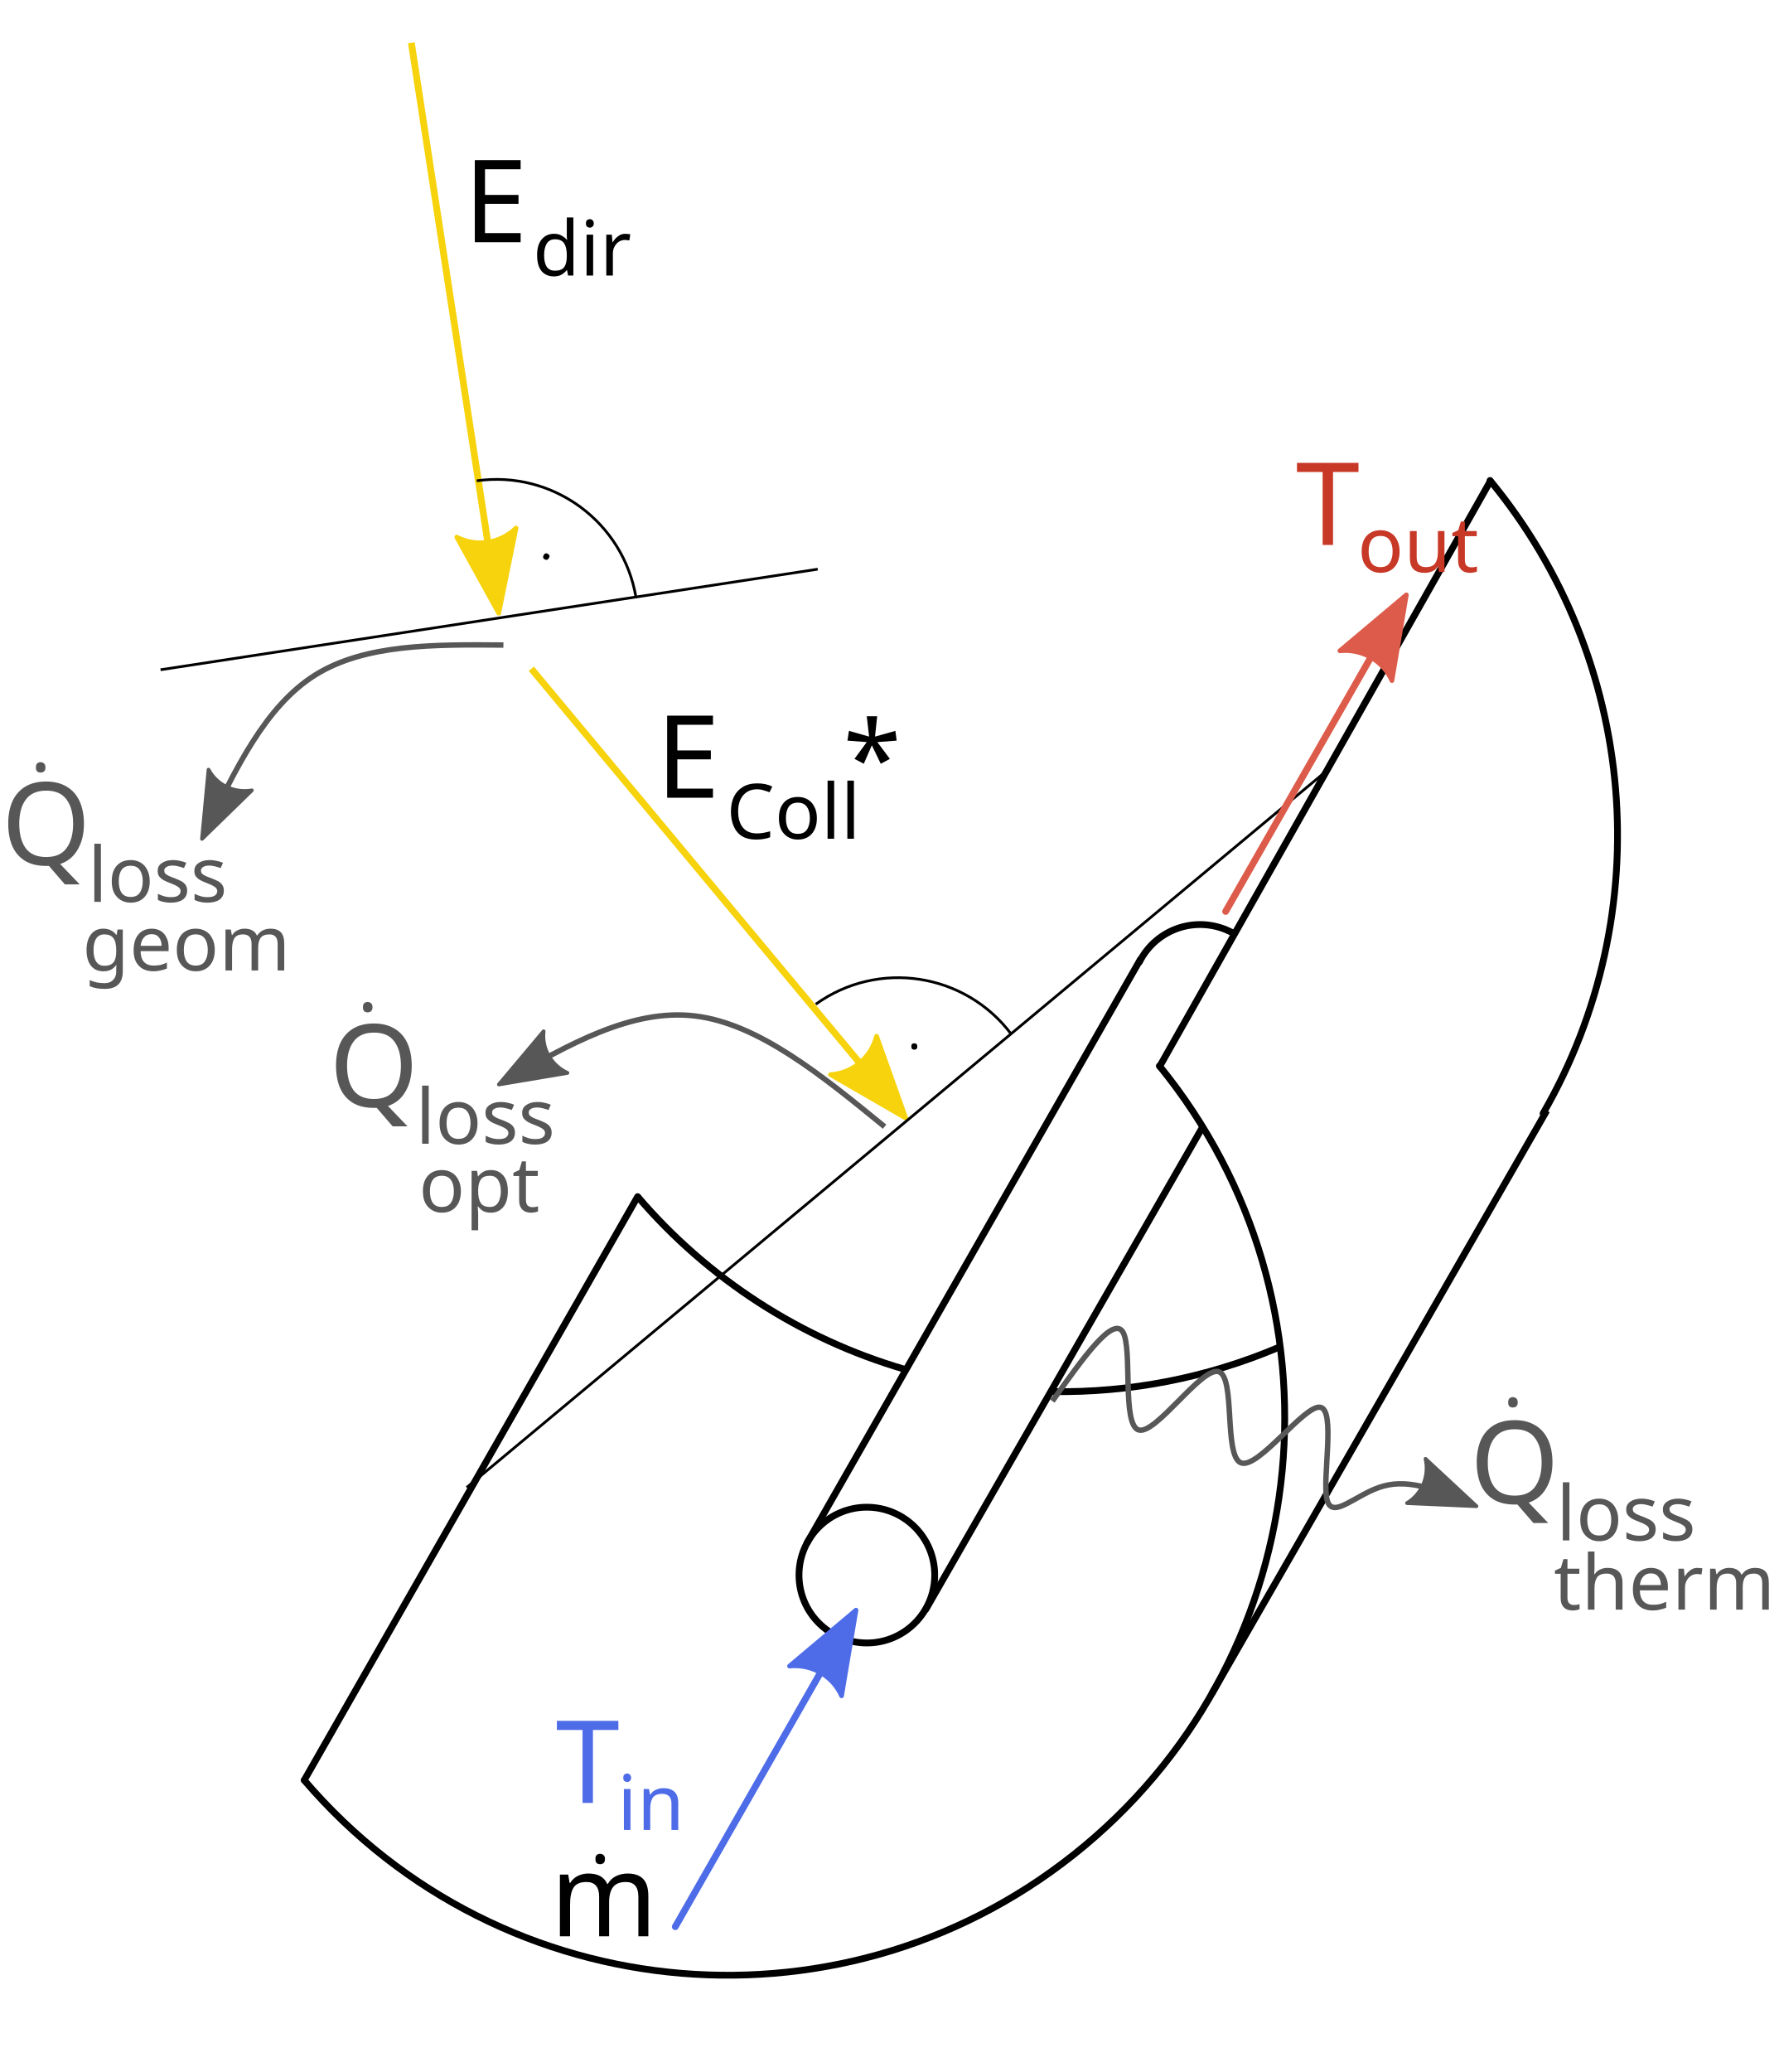
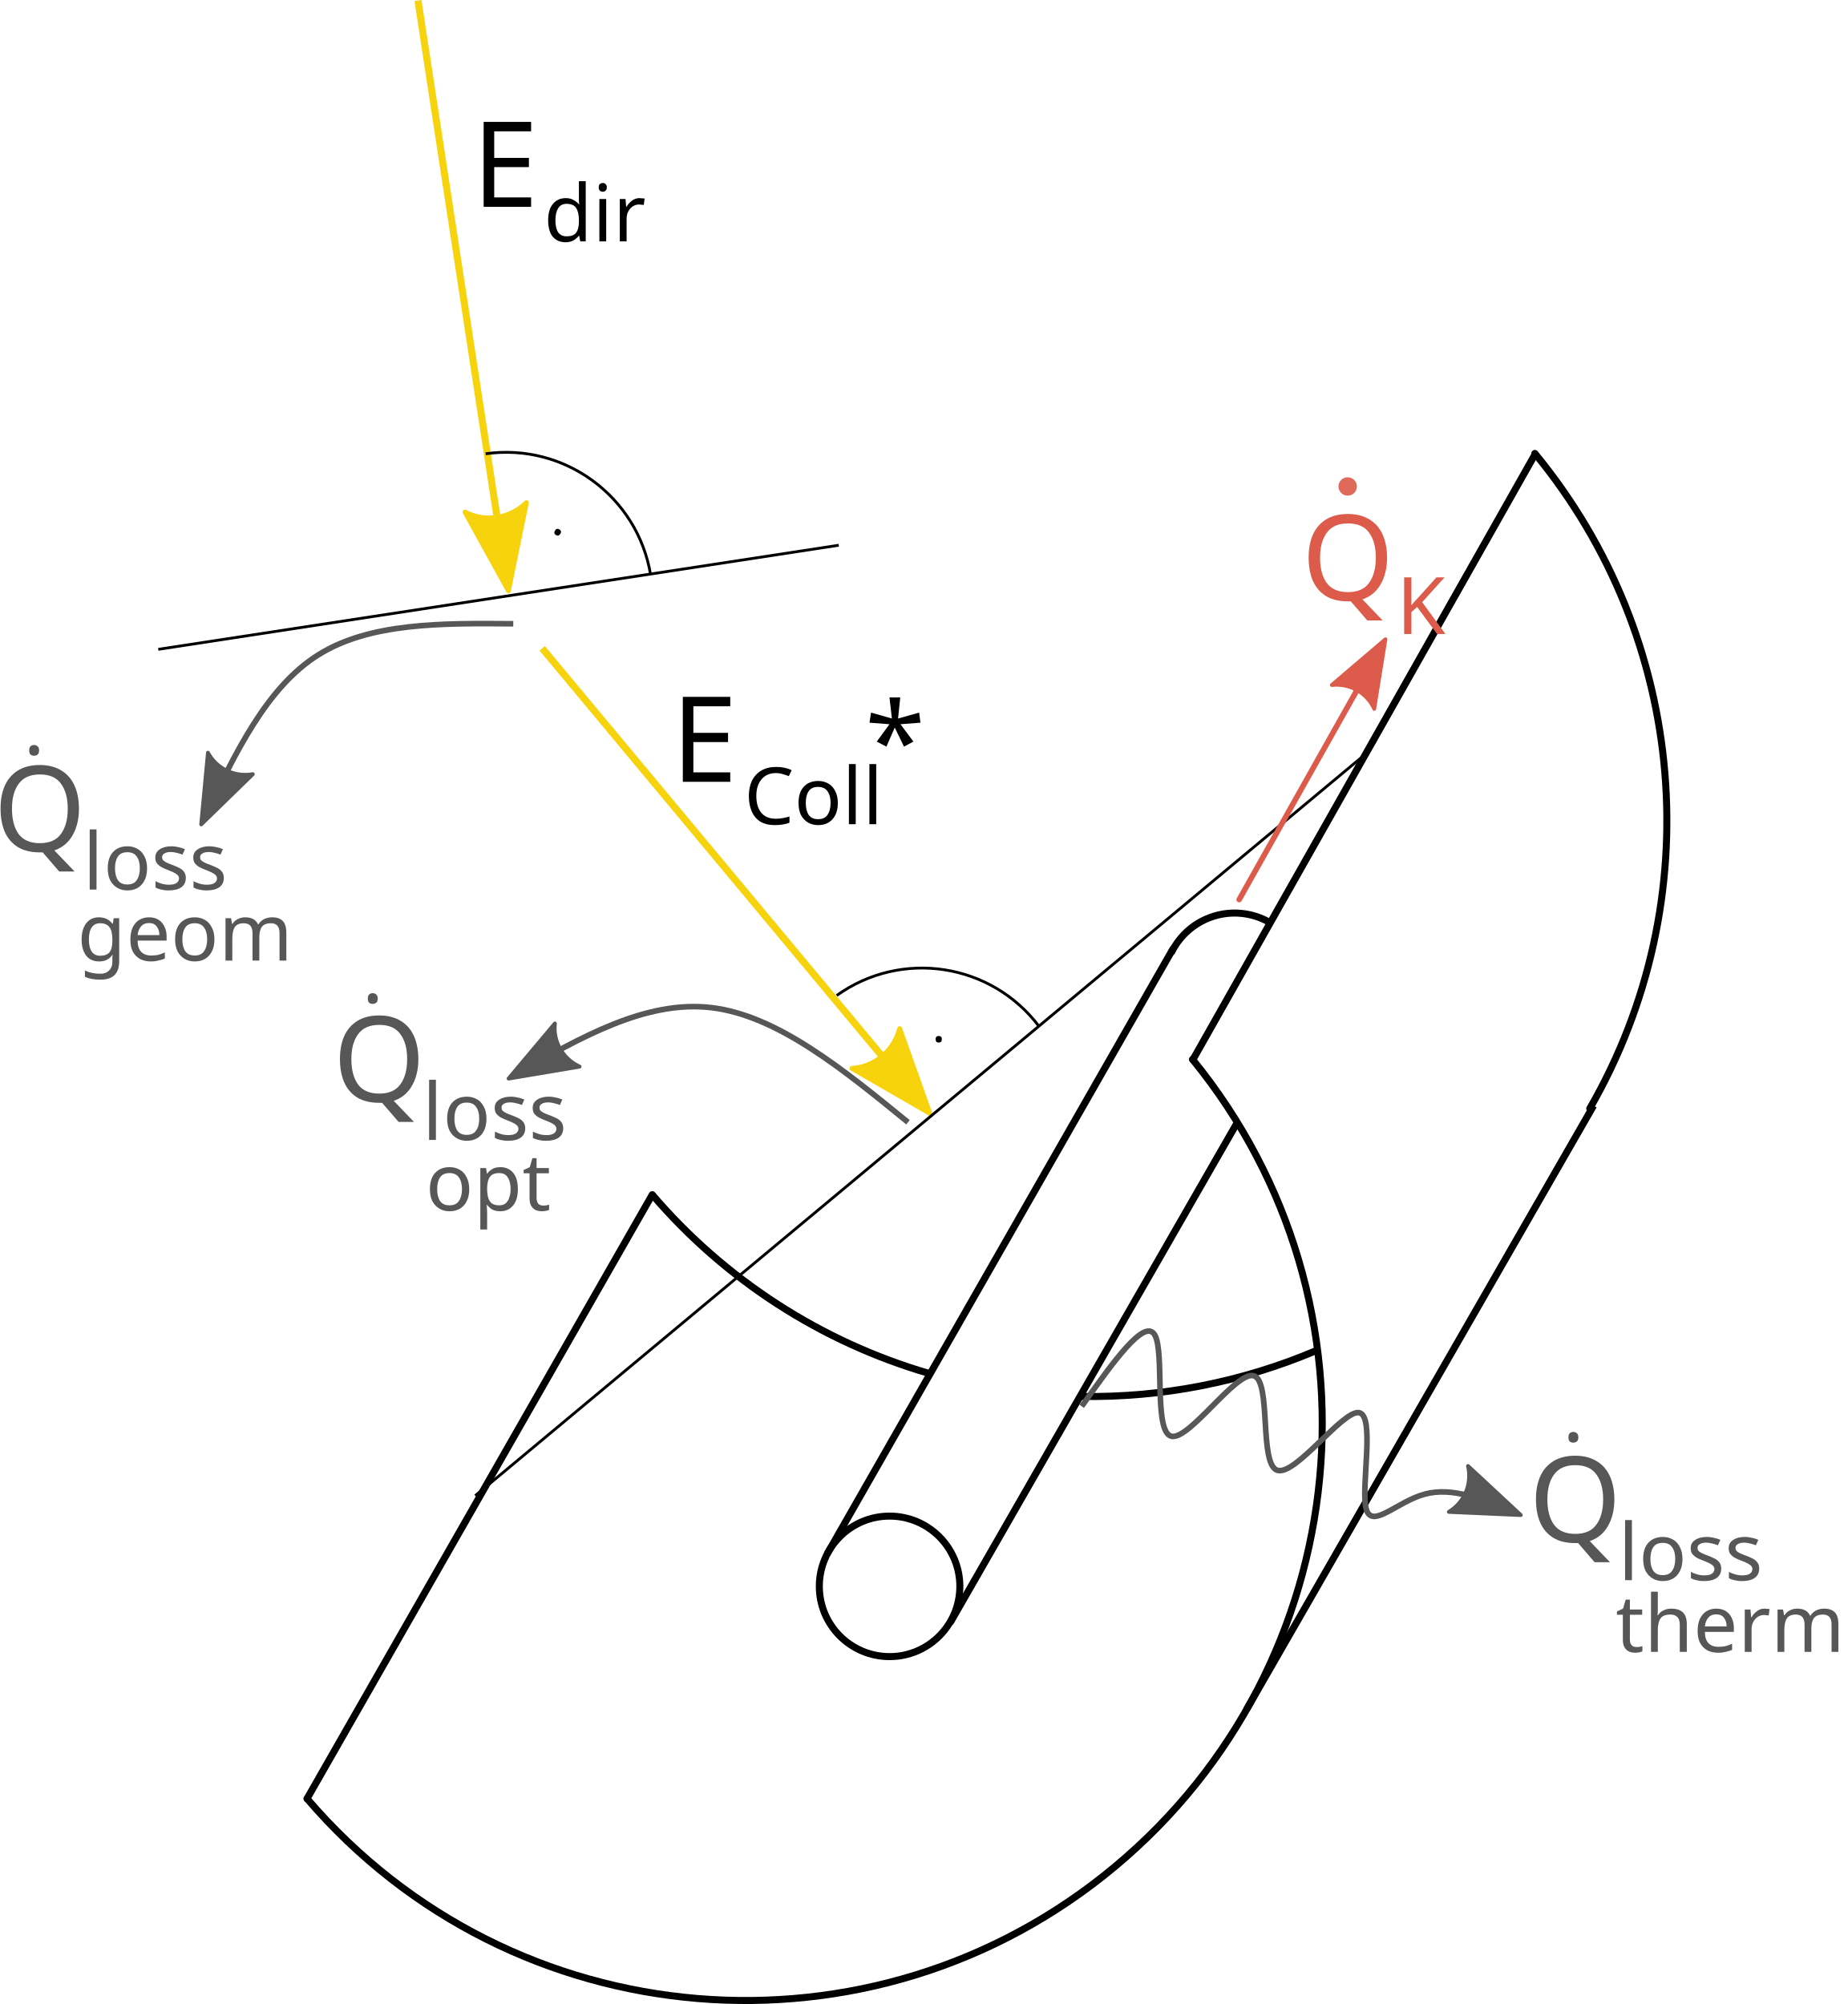
- <svg xmlns="http://www.w3.org/2000/svg" width="131.057mm" height="152.632mm" viewBox="0 0 131.057 152.632" version="1.1" id="svg8">
+ <svg xmlns="http://www.w3.org/2000/svg" width="131.493mm" height="142.632mm" viewBox="0 0 131.493 142.632" version="1.1" id="svg8">
  <defs id="defs2">
    <marker orient="auto" refY="0" refX="0" id="marker1077" style="overflow:visible">
      <path id="path1075" style="fill:#575757;fill-opacity:1;fill-rule:evenodd;stroke:#575757;stroke-width:0.625;stroke-linejoin:round;stroke-opacity:1" d="M 8.719,4.034 -2.207,0.016 8.719,-4.002 c -1.745,2.372 -1.735,5.617 -6e-7,8.035 z" transform="matrix(-1.1,0,0,-1.1,-1.1,0)" />
    </marker>
    <marker style="overflow:visible" id="marker10866" refX="0" refY="0" orient="auto">
      <path transform="matrix(-1.1,0,0,-1.1,-1.1,0)" d="M 8.719,4.034 -2.207,0.016 8.719,-4.002 c -1.745,2.372 -1.735,5.617 -6e-7,8.035 z" style="fill:#575757;fill-opacity:1;fill-rule:evenodd;stroke:#575757;stroke-width:0.625;stroke-linejoin:round;stroke-opacity:1" id="path10864" />
    </marker>
    <marker orient="auto" refY="0" refX="0" id="marker9885" style="overflow:visible">
      <path id="path9883" style="fill:#f6d30c;fill-opacity:1;fill-rule:evenodd;stroke:#f6d30c;stroke-width:0.625;stroke-linejoin:round;stroke-opacity:1" d="M 8.719,4.034 -2.207,0.016 8.719,-4.002 c -1.745,2.372 -1.735,5.617 -6e-7,8.035 z" transform="matrix(-1.1,0,0,-1.1,-1.1,0)" />
    </marker>
    <marker orient="auto" refY="0" refX="0" id="marker9821" style="overflow:visible">
      <path id="path9819" style="fill:#f6d30c;fill-opacity:1;fill-rule:evenodd;stroke:#f6d30c;stroke-width:0.625;stroke-linejoin:round;stroke-opacity:1" d="M 8.719,4.034 -2.207,0.016 8.719,-4.002 c -1.745,2.372 -1.735,5.617 -6e-7,8.035 z" transform="matrix(-1.1,0,0,-1.1,-1.1,0)" />
    </marker>
    <marker orient="auto" refY="0" refX="0" id="marker9763" style="overflow:visible">
      <path id="path9761" style="fill:#4e6ce8;fill-opacity:1;fill-rule:evenodd;stroke:#4e6ce8;stroke-width:0.625;stroke-linejoin:round;stroke-opacity:1" d="M 8.719,4.034 -2.207,0.016 8.719,-4.002 c -1.745,2.372 -1.735,5.617 -6e-7,8.035 z" transform="matrix(-1.1,0,0,-1.1,-1.1,0)" />
    </marker>
    <marker orient="auto" refY="0" refX="0" id="Arrow2Lend" style="overflow:visible">
      <path id="path4551" style="fill:#dd5b4a;fill-opacity:1;fill-rule:evenodd;stroke:#dd5b4a;stroke-width:0.625;stroke-linejoin:round;stroke-opacity:1" d="M 8.719,4.034 -2.207,0.016 8.719,-4.002 c -1.745,2.372 -1.735,5.617 -6e-7,8.035 z" transform="matrix(-1.1,0,0,-1.1,-1.1,0)" />
    </marker>
    <marker orient="auto" refY="0" refX="0" id="Arrow1Lend" style="overflow:visible">
      <path id="path4533" d="M 0,0 5,-5 -12.5,0 5,5 Z" style="fill:#000000;fill-opacity:1;fill-rule:evenodd;stroke:#000000;stroke-width:1pt;stroke-opacity:1" transform="matrix(-0.8,0,0,-0.8,-10,0)" />
    </marker>
    <marker orient="auto" refY="0" refX="0" id="Arrow1Lend-2" style="overflow:visible">
      <path id="path4533-1" d="M 0,0 5,-5 -12.5,0 5,5 Z" style="fill:#000000;fill-opacity:1;fill-rule:evenodd;stroke:#000000;stroke-width:1pt;stroke-opacity:1" transform="matrix(-0.8,0,0,-0.8,-10,0)" />
    </marker>
    <marker orient="auto" refY="0" refX="0" id="Arrow1Lend-2-9" style="overflow:visible">
      <path id="path4533-1-3" d="M 0,0 5,-5 -12.5,0 5,5 Z" style="fill:#4e6ce8;fill-opacity:1;fill-rule:evenodd;stroke:#4e6ce8;stroke-width:1pt;stroke-opacity:1" transform="matrix(-0.8,0,0,-0.8,-10,0)" />
    </marker>
    <marker orient="auto" refY="0" refX="0" id="Arrow1Lend-2-9-4" style="overflow:visible">
      <path id="path4533-1-3-1" d="M 0,0 5,-5 -12.5,0 5,5 Z" style="fill:#dd5b4a;fill-opacity:1;fill-rule:evenodd;stroke:#dd5b4a;stroke-width:1pt;stroke-opacity:1" transform="matrix(-0.8,0,0,-0.8,-10,0)" />
    </marker>
    <marker orient="auto" refY="0" refX="0" id="marker9885-1" style="overflow:visible">
      <path id="path9883-5" style="fill:#000000;fill-opacity:1;fill-rule:evenodd;stroke:#000000;stroke-width:0.625;stroke-linejoin:round;stroke-opacity:1" d="M 8.719,4.034 -2.207,0.016 8.719,-4.002 c -1.745,2.372 -1.735,5.617 -6e-7,8.035 z" transform="matrix(-1.1,0,0,-1.1,-1.1,0)" />
    </marker>
    <marker style="overflow:visible" id="marker10866-1" refX="0" refY="0" orient="auto">
      <path transform="matrix(-1.1,0,0,-1.1,-1.1,0)" d="M 8.719,4.034 -2.207,0.016 8.719,-4.002 c -1.745,2.372 -1.735,5.617 -6e-7,8.035 z" style="fill:#575757;fill-opacity:1;fill-rule:evenodd;stroke:#575757;stroke-width:0.625;stroke-linejoin:round;stroke-opacity:1" id="path10864-1" />
    </marker>
    <marker style="overflow:visible" id="marker10866-6" refX="0" refY="0" orient="auto">
      <path transform="matrix(-1.1,0,0,-1.1,-1.1,0)" d="M 8.719,4.034 -2.207,0.016 8.719,-4.002 c -1.745,2.372 -1.735,5.617 -6e-7,8.035 z" style="fill:#575757;fill-opacity:1;fill-rule:evenodd;stroke:#575757;stroke-width:0.625;stroke-linejoin:round;stroke-opacity:1" id="path10864-7" />
    </marker>
    <marker orient="auto" refY="0" refX="0" id="marker1077-8" style="overflow:visible">
      <path id="path1075-0" style="fill:#575757;fill-opacity:1;fill-rule:evenodd;stroke:#575757;stroke-width:0.625;stroke-linejoin:round;stroke-opacity:1" d="M 8.719,4.034 -2.207,0.016 8.719,-4.002 c -1.745,2.372 -1.735,5.617 -6e-7,8.035 z" transform="matrix(-1.1,0,0,-1.1,-1.1,0)" />
    </marker>
  </defs>
-   <g id="layer1" transform="translate(-37.4674,-25.27052)">
+   <g id="layer1" transform="translate(-38.03437,-28.39135)">
    <path style="fill:none;stroke:#f6d30c;stroke-width:0.5;stroke-linecap:butt;stroke-linejoin:miter;stroke-miterlimit:4;stroke-dasharray:none;stroke-opacity:1;marker-end:url(#marker9821)" d="M 76.616,74.533 103.773,107.129" id="path4528" />
    <path style="fill:none;stroke:#000000;stroke-width:0.2;stroke-linecap:butt;stroke-linejoin:miter;stroke-miterlimit:4;stroke-dasharray:none;stroke-opacity:1" d="M 135.029,82.209 71.853,134.845" id="path5130" />
    <path style="fill:none;fill-opacity:1;stroke:#000000;stroke-width:0.5;stroke-miterlimit:4;stroke-dasharray:none;stroke-opacity:1" id="path4524-9" d="M 0.064,163.552 A 41.049,41.049 0 0 1 -7.016,141.233" transform="rotate(-39.51431)" />
    <path style="fill:none;fill-opacity:1;stroke:#000000;stroke-width:0.5;stroke-linecap:round;stroke-miterlimit:4;stroke-dasharray:none;stroke-opacity:1" id="path4524-9-1" d="m 28.772,158.264 a 41.049,41.049 0 0 1 -40.797,40.813 41.049,41.049 0 0 1 -41.294,-40.31" transform="rotate(-39.51431)" />
    <path style="fill:none;stroke:#000000;stroke-width:0.5;stroke-linecap:round;stroke-linejoin:miter;stroke-miterlimit:4;stroke-dasharray:none;stroke-opacity:1" d="M 59.885,156.408 84.45,113.421" id="path5659" />
    <path style="fill:none;stroke:#000000;stroke-width:0.5;stroke-linecap:round;stroke-linejoin:miter;stroke-miterlimit:4;stroke-dasharray:none;stroke-opacity:1" d="M 122.919,103.82 147.279,60.709" id="path5659-4" />
    <path style="fill:none;stroke:#000000;stroke-width:0.5;stroke-linecap:butt;stroke-linejoin:miter;stroke-miterlimit:4;stroke-dasharray:none;stroke-opacity:1" d="m 126.736,150.072 24.698,-42.987" id="path5659-4-8" />
    <path style="fill:none;fill-opacity:1;stroke:#000000;stroke-width:0.5;stroke-linecap:round;stroke-miterlimit:4;stroke-dasharray:none;stroke-opacity:1" id="path4524-9-9" d="M 75.005,140.496 A 40.979,41.049 0 0 1 48.349,178.955" transform="rotate(-39.51431)" />
    <circle style="fill:none;fill-opacity:1;stroke:#000000;stroke-width:0.5;stroke-linecap:round;stroke-miterlimit:4;stroke-dasharray:none;stroke-opacity:1" id="path5706" cx="101.339" cy="141.298" r="5" />
    <path style="fill:none;stroke:#000000;stroke-width:0.5;stroke-linecap:round;stroke-linejoin:miter;stroke-miterlimit:4;stroke-dasharray:none;stroke-opacity:1" d="M 96.927,138.938 121.491,95.95" id="path5659-9" />
    <path style="fill:none;stroke:#000000;stroke-width:0.5;stroke-linecap:round;stroke-linejoin:miter;stroke-miterlimit:4;stroke-dasharray:none;stroke-opacity:1" d="m 105.689,143.817 20.355,-35.47" id="path5659-9-3" />
    <path style="fill:none;fill-opacity:1;stroke:#000000;stroke-width:0.5;stroke-linecap:round;stroke-miterlimit:4;stroke-dasharray:none;stroke-opacity:1" id="path5706-4" d="m 121.418,96.139 a 5,5 0 0 1 2.988,-2.537 5,5 0 0 1 3.899,0.397" />
    <path style="fill:none;fill-opacity:1;stroke:#000000;stroke-width:0.5;stroke-miterlimit:4;stroke-dasharray:none;stroke-opacity:1" id="path4524-9-0" d="M 22.346,179.848 A 41.049,41.049 0 0 1 7.401,171.739" transform="rotate(-39.51431)" />
    <path style="fill:none;fill-opacity:1;stroke:#000000;stroke-width:0.2;stroke-linecap:butt;stroke-miterlimit:4;stroke-dasharray:none;stroke-opacity:1" id="path7040" d="m -137.752,19.864 a 10.425,10.425 0 0 1 -10.294,10.3" transform="rotate(-126.3089)" />
    <text xml:space="preserve" style="font-style:normal;font-weight:normal;font-size:10.583px;line-height:1.25;font-family:sans-serif;letter-spacing:0px;word-spacing:0px;fill:#000000;fill-opacity:1;stroke:none;stroke-width:0.265" x="104.369" y="102.55" id="text7435">
      <tspan id="tspan7433" x="104.369" y="102.55" style="font-style:normal;font-variant:normal;font-weight:normal;font-stretch:normal;font-size:3.528px;font-family:'Bauhaus 93';-inkscape-font-specification:'Bauhaus 93, Normal';font-variant-ligatures:normal;font-variant-caps:normal;font-variant-numeric:normal;font-feature-settings:normal;text-align:start;writing-mode:lr-tb;text-anchor:start;stroke-width:0.265">.</tspan>
    </text>
    <path style="fill:none;stroke:#f6d30c;stroke-width:0.5;stroke-linecap:butt;stroke-linejoin:miter;stroke-miterlimit:4;stroke-dasharray:none;stroke-opacity:1;marker-end:url(#marker9885)" d="m 67.778,28.429 6.329,41.358" id="path4528-5" />
-     <path style="fill:none;fill-opacity:1;stroke:#4e6ce8;stroke-width:0.5;stroke-linecap:round;stroke-linejoin:miter;stroke-miterlimit:4;stroke-dasharray:none;stroke-opacity:1;marker-end:url(#marker9763)" d="M 87.224,167.199 100.219,144.46" id="path5659-9-4" />
-     <path style="fill:none;fill-opacity:1;stroke:#dd5b4a;stroke-width:0.5;stroke-linecap:round;stroke-linejoin:miter;stroke-miterlimit:4;stroke-dasharray:none;stroke-opacity:1;marker-end:url(#Arrow2Lend)" d="M 127.775,92.412 140.769,69.672" id="path5659-9-4-5" />
+     <path style="fill:none;fill-opacity:1;stroke:#dd5b4a;stroke-width:0.392;stroke-linecap:round;stroke-linejoin:miter;stroke-miterlimit:4;stroke-dasharray:none;stroke-opacity:1;marker-end:url(#Arrow2Lend)" d="M 126.216,92.418 136.377,74.346" id="path5659-9-4-5" />
    <path style="fill:none;stroke:#000000;stroke-width:0px;stroke-linecap:butt;stroke-linejoin:miter;stroke-opacity:1" d="M -23245559,-6.316 H 23245513" id="path10139" />
    <path style="fill:none;stroke:#575757;stroke-width:0.4;stroke-linecap:butt;stroke-linejoin:miter;stroke-miterlimit:4;stroke-dasharray:none;stroke-opacity:1;marker-end:url(#marker10866)" d="m 115.011,128.483 c 2.243,-3.16 4.485,-6.32 5.2,-5.076 0.715,1.243 -0.098,6.889 1.176,7.206 1.275,0.317 4.636,-4.694 5.879,-4.3 1.243,0.394 0.366,6.196 1.628,6.711 1.261,0.515 4.66,-4.254 5.838,-4.09 1.178,0.164 0.136,5.265 0.512,6.811 0.376,1.546 2.17,-0.461 4.16,-1.006 1.99,-0.545 4.173,0.37 6.358,1.285" id="path10848" />
    <path style="fill:none;stroke:#000000;stroke-width:0.2;stroke-linecap:butt;stroke-linejoin:miter;stroke-miterlimit:4;stroke-dasharray:none;stroke-opacity:1" d="M 97.72,67.198 49.297,74.607" id="path5130-1" />
    <path style="fill:none;fill-opacity:1;stroke:#000000;stroke-width:0.2;stroke-linecap:butt;stroke-miterlimit:4;stroke-dasharray:none;stroke-opacity:1" id="path7040-4" d="M -70.97,62.579 A 10.425,10.425 0 0 1 -81.264,72.879" transform="rotate(-98.7001)" />
    <text xml:space="preserve" style="font-style:normal;font-weight:normal;font-size:10.583px;line-height:1.25;font-family:sans-serif;letter-spacing:0px;word-spacing:0px;fill:#000000;fill-opacity:1;stroke:none;stroke-width:0.265" x="100.361" y="16.489" id="text7435-0" transform="rotate(31.26876)">
      <tspan id="tspan7433-4" x="100.361" y="16.489" style="font-style:normal;font-variant:normal;font-weight:normal;font-stretch:normal;font-size:3.528px;font-family:'Bauhaus 93';-inkscape-font-specification:'Bauhaus 93, Normal';font-variant-ligatures:normal;font-variant-caps:normal;font-variant-numeric:normal;font-feature-settings:normal;text-align:start;writing-mode:lr-tb;text-anchor:start;stroke-width:0.265">.</tspan>
    </text>
    <text xml:space="preserve" style="font-style:normal;font-weight:normal;font-size:10.583px;line-height:1.25;font-family:sans-serif;letter-spacing:0px;word-spacing:0px;fill:#000000;fill-opacity:1;stroke:none;stroke-width:0.265" x="71.626" y="43.113" id="text13565">
      <tspan id="tspan13563" x="71.626" y="43.113" style="font-style:normal;font-variant:normal;font-weight:normal;font-stretch:normal;font-size:8.467px;font-family:sans-serif;-inkscape-font-specification:'sans-serif, Normal';font-variant-ligatures:normal;font-variant-caps:normal;font-variant-numeric:normal;font-feature-settings:normal;text-align:start;writing-mode:lr-tb;text-anchor:start;stroke-width:0.265">E</tspan>
    </text>
    <text xml:space="preserve" style="font-style:normal;font-weight:normal;font-size:10.583px;line-height:1.25;font-family:sans-serif;letter-spacing:0px;word-spacing:0px;fill:#000000;fill-opacity:1;stroke:none;stroke-width:0.265" x="76.729" y="45.57" id="text13569">
      <tspan id="tspan13567" x="76.729" y="45.57" style="font-style:normal;font-variant:normal;font-weight:normal;font-stretch:normal;font-size:5.644px;font-family:sans-serif;-inkscape-font-specification:'sans-serif, Normal';font-variant-ligatures:normal;font-variant-caps:normal;font-variant-numeric:normal;font-feature-settings:normal;text-align:start;writing-mode:lr-tb;text-anchor:start;stroke-width:0.265">dir</tspan>
    </text>
    <text xml:space="preserve" style="font-style:normal;font-weight:normal;font-size:10.583px;line-height:1.25;font-family:sans-serif;letter-spacing:0px;word-spacing:0px;fill:#000000;fill-opacity:1;stroke:none;stroke-width:0.265" x="85.798" y="84.035" id="text13565-4">
      <tspan id="tspan13563-8" x="85.798" y="84.035" style="font-style:normal;font-variant:normal;font-weight:normal;font-stretch:normal;font-size:8.467px;font-family:sans-serif;-inkscape-font-specification:'sans-serif, Normal';font-variant-ligatures:normal;font-variant-caps:normal;font-variant-numeric:normal;font-feature-settings:normal;text-align:start;writing-mode:lr-tb;text-anchor:start;stroke-width:0.265">E</tspan>
    </text>
-     <text xml:space="preserve" style="font-style:normal;font-weight:normal;font-size:10.583px;line-height:1.25;font-family:sans-serif;letter-spacing:0px;word-spacing:0px;fill:#c83826;fill-opacity:1;stroke:none;stroke-width:0.265" x="137.486" y="67.404" id="text13569-0">
-       <tspan id="tspan13567-0" x="137.486" y="67.404" style="font-style:normal;font-variant:normal;font-weight:normal;font-stretch:normal;font-size:5.644px;font-family:sans-serif;-inkscape-font-specification:'sans-serif, Normal';font-variant-ligatures:normal;font-variant-caps:normal;font-variant-numeric:normal;font-feature-settings:normal;text-align:start;writing-mode:lr-tb;text-anchor:start;fill:#c83826;fill-opacity:1;stroke:none;stroke-width:0.265;stroke-opacity:1">out</tspan>
+     <text xml:space="preserve" style="font-style:normal;font-weight:normal;font-size:10.583px;line-height:1.25;font-family:sans-serif;letter-spacing:0px;word-spacing:0px;fill:#dd5b4a;fill-opacity:1;stroke:none;stroke-width:0.265" x="137.409" y="73.518" id="text13569-0">
+       <tspan id="tspan13567-0" x="137.409" y="73.518" style="font-style:normal;font-variant:normal;font-weight:normal;font-stretch:normal;font-size:5.644px;font-family:sans-serif;-inkscape-font-specification:'sans-serif, Normal';font-variant-ligatures:normal;font-variant-caps:normal;font-variant-numeric:normal;font-feature-settings:normal;text-align:start;writing-mode:lr-tb;text-anchor:start;fill:#dd5b4a;fill-opacity:1;stroke:none;stroke-width:0.265;stroke-opacity:1">K</tspan>
    </text>
    <text xml:space="preserve" style="font-style:normal;font-weight:normal;font-size:10.583px;line-height:1.25;font-family:sans-serif;letter-spacing:0px;word-spacing:0px;fill:#000000;fill-opacity:1;stroke:none;stroke-width:0.265" x="99.597" y="83.935" id="text13603">
      <tspan id="tspan13601" x="99.597" y="83.935" style="font-style:normal;font-variant:normal;font-weight:normal;font-stretch:normal;font-size:7.761px;font-family:sans-serif;-inkscape-font-specification:'sans-serif, Normal';font-variant-ligatures:normal;font-variant-caps:normal;font-variant-numeric:normal;font-feature-settings:normal;text-align:start;writing-mode:lr-tb;text-anchor:start;stroke-width:0.265">*</tspan>
    </text>
-     <text xml:space="preserve" style="font-style:normal;font-weight:normal;font-size:10.583px;line-height:1.25;font-family:sans-serif;letter-spacing:0px;word-spacing:0px;fill:#c83826;fill-opacity:1;stroke:none;stroke-width:0.265" x="132.953" y="65.414" id="text13607">
-       <tspan id="tspan13605" x="132.953" y="65.414" style="font-style:normal;font-variant:normal;font-weight:normal;font-stretch:normal;font-size:8.467px;font-family:sans-serif;-inkscape-font-specification:'sans-serif, Normal';font-variant-ligatures:normal;font-variant-caps:normal;font-variant-numeric:normal;font-feature-settings:normal;text-align:start;writing-mode:lr-tb;text-anchor:start;fill:#c83826;fill-opacity:1;stroke-width:0.265">T</tspan>
+     <text xml:space="preserve" style="font-style:normal;font-weight:normal;font-size:10.583px;line-height:1.25;font-family:sans-serif;letter-spacing:0px;word-spacing:0px;fill:#dd5b4a;fill-opacity:1;stroke:none;stroke-width:0.265" x="130.646" y="71.112" id="text13607">
+       <tspan id="tspan13605" x="130.646" y="71.112" style="font-style:normal;font-variant:normal;font-weight:normal;font-stretch:normal;font-size:8.467px;font-family:sans-serif;-inkscape-font-specification:'sans-serif, Normal';font-variant-ligatures:normal;font-variant-caps:normal;font-variant-numeric:normal;font-feature-settings:normal;text-align:start;writing-mode:lr-tb;text-anchor:start;fill:#dd5b4a;fill-opacity:1;stroke-width:0.265">Q</tspan>
    </text>
    <text xml:space="preserve" style="font-style:normal;font-weight:normal;font-size:10.583px;line-height:1.25;font-family:sans-serif;letter-spacing:0px;word-spacing:0px;fill:#000000;fill-opacity:1;stroke:none;stroke-width:0.265" x="90.979" y="87.055" id="text13569-0-2">
      <tspan id="tspan13567-0-9" x="90.979" y="87.055" style="font-style:normal;font-variant:normal;font-weight:normal;font-stretch:normal;font-size:5.644px;font-family:sans-serif;-inkscape-font-specification:'sans-serif, Normal';font-variant-ligatures:normal;font-variant-caps:normal;font-variant-numeric:normal;font-feature-settings:normal;text-align:start;writing-mode:lr-tb;text-anchor:start;stroke-width:0.265">Coll</tspan>
    </text>
-     <text xml:space="preserve" style="font-style:normal;font-weight:normal;font-size:10.583px;line-height:1.25;font-family:sans-serif;letter-spacing:0px;word-spacing:0px;fill:#575757;fill-opacity:1;stroke:none;stroke-width:0.5;stroke-miterlimit:4;stroke-dasharray:none" x="145.76" y="136.023" id="text13629">
-       <tspan id="tspan13627" x="145.76" y="136.023" style="font-style:normal;font-variant:normal;font-weight:normal;font-stretch:normal;font-size:8.467px;font-family:sans-serif;-inkscape-font-specification:'sans-serif, Normal';font-variant-ligatures:normal;font-variant-caps:normal;font-variant-numeric:normal;font-feature-settings:normal;text-align:start;writing-mode:lr-tb;text-anchor:start;fill:#575757;fill-opacity:1;stroke-width:0.5;stroke-miterlimit:4;stroke-dasharray:none">Q</tspan>
+     <text xml:space="preserve" style="font-style:normal;font-weight:normal;font-size:10.583px;line-height:1.25;font-family:sans-serif;letter-spacing:0px;word-spacing:0px;fill:#575757;fill-opacity:1;stroke:none;stroke-width:0.5;stroke-miterlimit:4;stroke-dasharray:none" x="146.819" y="138.14" id="text13629">
+       <tspan id="tspan13627" x="146.819" y="138.14" style="font-style:normal;font-variant:normal;font-weight:normal;font-stretch:normal;font-size:8.467px;font-family:sans-serif;-inkscape-font-specification:'sans-serif, Normal';font-variant-ligatures:normal;font-variant-caps:normal;font-variant-numeric:normal;font-feature-settings:normal;text-align:start;writing-mode:lr-tb;text-anchor:start;fill:#575757;fill-opacity:1;stroke-width:0.5;stroke-miterlimit:4;stroke-dasharray:none">Q</tspan>
    </text>
-     <text xml:space="preserve" style="font-style:normal;font-weight:normal;font-size:10.583px;line-height:1.25;font-family:sans-serif;letter-spacing:0px;word-spacing:0px;fill:#575757;fill-opacity:1;stroke:none;stroke-width:0.5;stroke-miterlimit:4;stroke-dasharray:none" x="152.135" y="138.741" id="text13633">
-       <tspan id="tspan13631" x="152.135" y="138.741" style="font-style:normal;font-variant:normal;font-weight:normal;font-stretch:normal;font-size:5.644px;font-family:sans-serif;-inkscape-font-specification:'sans-serif, Normal';font-variant-ligatures:normal;font-variant-caps:normal;font-variant-numeric:normal;font-feature-settings:normal;text-align:start;writing-mode:lr-tb;text-anchor:start;fill:#575757;fill-opacity:1;stroke-width:0.5;stroke-miterlimit:4;stroke-dasharray:none">loss</tspan>
+     <text xml:space="preserve" style="font-style:normal;font-weight:normal;font-size:10.583px;line-height:1.25;font-family:sans-serif;letter-spacing:0px;word-spacing:0px;fill:#575757;fill-opacity:1;stroke:none;stroke-width:0.5;stroke-miterlimit:4;stroke-dasharray:none" x="153.194" y="140.858" id="text13633">
+       <tspan id="tspan13631" x="153.194" y="140.858" style="font-style:normal;font-variant:normal;font-weight:normal;font-stretch:normal;font-size:5.644px;font-family:sans-serif;-inkscape-font-specification:'sans-serif, Normal';font-variant-ligatures:normal;font-variant-caps:normal;font-variant-numeric:normal;font-feature-settings:normal;text-align:start;writing-mode:lr-tb;text-anchor:start;fill:#575757;fill-opacity:1;stroke-width:0.5;stroke-miterlimit:4;stroke-dasharray:none">loss</tspan>
    </text>
    <text xml:space="preserve" style="font-style:normal;font-weight:normal;font-size:10.583px;line-height:1.25;font-family:sans-serif;letter-spacing:0px;word-spacing:0px;fill:#575757;fill-opacity:1;stroke:none;stroke-width:0.5;stroke-miterlimit:4;stroke-dasharray:none" x="37.559" y="88.982" id="text13629-6">
      <tspan id="tspan13627-6" x="37.559" y="88.982" style="font-style:normal;font-variant:normal;font-weight:normal;font-stretch:normal;font-size:8.467px;font-family:sans-serif;-inkscape-font-specification:'sans-serif, Normal';font-variant-ligatures:normal;font-variant-caps:normal;font-variant-numeric:normal;font-feature-settings:normal;text-align:start;writing-mode:lr-tb;text-anchor:start;fill:#575757;fill-opacity:1;stroke-width:0.5;stroke-miterlimit:4;stroke-dasharray:none">Q</tspan>
    </text>
    <text xml:space="preserve" style="font-style:normal;font-weight:normal;font-size:10.583px;line-height:1.25;font-family:sans-serif;letter-spacing:0px;word-spacing:0px;fill:#575757;fill-opacity:1;stroke:none;stroke-width:0.5;stroke-miterlimit:4;stroke-dasharray:none" x="43.934" y="91.701" id="text13633-6">
      <tspan id="tspan13631-3" x="43.934" y="91.701" style="font-style:normal;font-variant:normal;font-weight:normal;font-stretch:normal;font-size:5.644px;font-family:sans-serif;-inkscape-font-specification:'sans-serif, Normal';font-variant-ligatures:normal;font-variant-caps:normal;font-variant-numeric:normal;font-feature-settings:normal;text-align:start;writing-mode:lr-tb;text-anchor:start;fill:#575757;fill-opacity:1;stroke-width:0.5;stroke-miterlimit:4;stroke-dasharray:none">loss</tspan>
    </text>
    <text xml:space="preserve" style="font-style:normal;font-weight:normal;font-size:10.583px;line-height:1.25;font-family:sans-serif;letter-spacing:0px;word-spacing:0px;fill:#575757;fill-opacity:1;stroke:none;stroke-width:0.5;stroke-miterlimit:4;stroke-dasharray:none" x="61.712" y="106.804" id="text13629-1">
      <tspan id="tspan13627-7" x="61.712" y="106.804" style="font-style:normal;font-variant:normal;font-weight:normal;font-stretch:normal;font-size:8.467px;font-family:sans-serif;-inkscape-font-specification:'sans-serif, Normal';font-variant-ligatures:normal;font-variant-caps:normal;font-variant-numeric:normal;font-feature-settings:normal;text-align:start;writing-mode:lr-tb;text-anchor:start;fill:#575757;fill-opacity:1;stroke-width:0.5;stroke-miterlimit:4;stroke-dasharray:none">Q</tspan>
    </text>
    <text xml:space="preserve" style="font-style:normal;font-weight:normal;font-size:10.583px;line-height:1.25;font-family:sans-serif;letter-spacing:0px;word-spacing:0px;fill:#575757;fill-opacity:1;stroke:none;stroke-width:0.5;stroke-miterlimit:4;stroke-dasharray:none" x="68.087" y="109.522" id="text13633-1">
      <tspan id="tspan13631-35" x="68.087" y="109.522" style="font-style:normal;font-variant:normal;font-weight:normal;font-stretch:normal;font-size:5.644px;font-family:sans-serif;-inkscape-font-specification:'sans-serif, Normal';font-variant-ligatures:normal;font-variant-caps:normal;font-variant-numeric:normal;font-feature-settings:normal;text-align:start;writing-mode:lr-tb;text-anchor:start;fill:#575757;fill-opacity:1;stroke-width:0.5;stroke-miterlimit:4;stroke-dasharray:none">loss</tspan>
    </text>
-     <text xml:space="preserve" style="font-style:normal;font-weight:normal;font-size:10.583px;line-height:1.25;font-family:sans-serif;letter-spacing:0px;word-spacing:0px;fill:#575757;fill-opacity:1;stroke:none;stroke-width:0.265" x="151.946" y="143.844" id="text14021">
-       <tspan id="tspan14019" x="151.946" y="143.844" style="font-style:normal;font-variant:normal;font-weight:normal;font-stretch:normal;font-size:5.644px;font-family:sans-serif;-inkscape-font-specification:'sans-serif, Normal';font-variant-ligatures:normal;font-variant-caps:normal;font-variant-numeric:normal;font-feature-settings:normal;text-align:start;writing-mode:lr-tb;text-anchor:start;fill:#575757;fill-opacity:1;stroke-width:0.265">therm</tspan>
+     <text xml:space="preserve" style="font-style:normal;font-weight:normal;font-size:10.583px;line-height:1.25;font-family:sans-serif;letter-spacing:0px;word-spacing:0px;fill:#575757;fill-opacity:1;stroke:none;stroke-width:0.265" x="153.005" y="145.961" id="text14021">
+       <tspan id="tspan14019" x="153.005" y="145.961" style="font-style:normal;font-variant:normal;font-weight:normal;font-stretch:normal;font-size:5.644px;font-family:sans-serif;-inkscape-font-specification:'sans-serif, Normal';font-variant-ligatures:normal;font-variant-caps:normal;font-variant-numeric:normal;font-feature-settings:normal;text-align:start;writing-mode:lr-tb;text-anchor:start;fill:#575757;fill-opacity:1;stroke-width:0.265">therm</tspan>
    </text>
    <text xml:space="preserve" style="font-style:normal;font-weight:normal;font-size:10.583px;line-height:1.25;font-family:sans-serif;letter-spacing:0px;word-spacing:0px;fill:#575757;fill-opacity:1;stroke:none;stroke-width:0.265" x="68.315" y="114.536" id="text14021-0">
      <tspan id="tspan14019-7" x="68.315" y="114.536" style="font-style:normal;font-variant:normal;font-weight:normal;font-stretch:normal;font-size:5.644px;font-family:sans-serif;-inkscape-font-specification:'sans-serif, Normal';font-variant-ligatures:normal;font-variant-caps:normal;font-variant-numeric:normal;font-feature-settings:normal;text-align:start;writing-mode:lr-tb;text-anchor:start;fill:#575757;fill-opacity:1;stroke-width:0.265">opt</tspan>
    </text>
    <text xml:space="preserve" style="font-style:normal;font-weight:normal;font-size:10.583px;line-height:1.25;font-family:sans-serif;letter-spacing:0px;word-spacing:0px;fill:#575757;fill-opacity:1;stroke:none;stroke-width:0.265" x="43.532" y="96.756" id="text14021-0-5">
      <tspan id="tspan14019-7-7" x="43.532" y="96.756" style="font-style:normal;font-variant:normal;font-weight:normal;font-stretch:normal;font-size:5.644px;font-family:sans-serif;-inkscape-font-specification:'sans-serif, Normal';font-variant-ligatures:normal;font-variant-caps:normal;font-variant-numeric:normal;font-feature-settings:normal;text-align:start;writing-mode:lr-tb;text-anchor:start;fill:#575757;fill-opacity:1;stroke-width:0.265">geom</tspan>
    </text>
-     <text xml:space="preserve" style="font-style:normal;font-weight:normal;font-size:10.583px;line-height:1.25;font-family:sans-serif;letter-spacing:0px;word-spacing:0px;fill:#4e6ce8;fill-opacity:1;stroke:none;stroke-width:0.265" x="82.955" y="160.073" id="text13569-0-23">
-       <tspan id="tspan13567-0-8" x="82.955" y="160.073" style="font-style:normal;font-variant:normal;font-weight:normal;font-stretch:normal;font-size:5.644px;font-family:sans-serif;-inkscape-font-specification:'sans-serif, Normal';font-variant-ligatures:normal;font-variant-caps:normal;font-variant-numeric:normal;font-feature-settings:normal;text-align:start;writing-mode:lr-tb;text-anchor:start;fill:#4e6ce8;fill-opacity:1;stroke:none;stroke-width:0.265;stroke-opacity:1">in</tspan>
-     </text>
-     <text xml:space="preserve" style="font-style:normal;font-weight:normal;font-size:10.583px;line-height:1.25;font-family:sans-serif;letter-spacing:0px;word-spacing:0px;fill:#4e6ce8;fill-opacity:1;stroke:none;stroke-width:0.265" x="78.423" y="158.082" id="text13607-0">
-       <tspan id="tspan13605-2" x="78.423" y="158.082" style="font-style:normal;font-variant:normal;font-weight:normal;font-stretch:normal;font-size:8.467px;font-family:sans-serif;-inkscape-font-specification:'sans-serif, Normal';font-variant-ligatures:normal;font-variant-caps:normal;font-variant-numeric:normal;font-feature-settings:normal;text-align:start;writing-mode:lr-tb;text-anchor:start;fill:#4e6ce8;fill-opacity:1;stroke-width:0.265">T</tspan>
-     </text>
-     <text xml:space="preserve" style="font-style:normal;font-weight:normal;font-size:10.583px;line-height:1.25;font-family:sans-serif;letter-spacing:0px;word-spacing:0px;fill:#000000;fill-opacity:1;stroke:none;stroke-width:0.265" x="78.005" y="167.905" id="text1993">
-       <tspan id="tspan1991" x="78.005" y="167.905" style="font-style:normal;font-variant:normal;font-weight:normal;font-stretch:normal;font-size:8.467px;font-family:sans-serif;-inkscape-font-specification:'sans-serif, Normal';font-variant-ligatures:normal;font-variant-caps:normal;font-variant-numeric:normal;font-feature-settings:normal;text-align:start;writing-mode:lr-tb;text-anchor:start;stroke-width:0.265">m</tspan>
-     </text>
-     <text xml:space="preserve" style="font-style:normal;font-weight:normal;font-size:10.583px;line-height:1.25;font-family:sans-serif;letter-spacing:0px;word-spacing:0px;fill:#000000;fill-opacity:1;stroke:none;stroke-width:0.265" x="80.935" y="162.519" id="text1997">
-       <tspan id="tspan1995" x="80.935" y="162.519" style="font-style:normal;font-variant:normal;font-weight:normal;font-stretch:normal;font-size:5.644px;font-family:'Bauhaus 93';-inkscape-font-specification:'Bauhaus 93, Normal';font-variant-ligatures:normal;font-variant-caps:normal;font-variant-numeric:normal;font-feature-settings:normal;text-align:start;writing-mode:lr-tb;text-anchor:start;stroke-width:0.265">.</tspan>
-     </text>
    <path style="fill:none;stroke:#575757;stroke-width:0.4;stroke-linecap:butt;stroke-linejoin:miter;stroke-miterlimit:4;stroke-dasharray:none;stroke-opacity:1;marker-end:url(#marker1077)" d="m 74.56,72.787 c -5.107,-0.043 -10.213,-0.086 -13.878,2.214 -3.664,2.299 -5.885,6.941 -8.106,11.583" id="path981" />
    <path style="fill:none;stroke:#575757;stroke-width:0.4;stroke-linecap:butt;stroke-linejoin:miter;stroke-miterlimit:4;stroke-dasharray:none;stroke-opacity:1;marker-end:url(#marker1077-8)" d="m 102.647,108.266 c -4.652,-3.796 -9.302,-7.591 -13.963,-8.154 -4.661,-0.563 -9.33,2.106 -14,4.776" id="path981-1" />
-     <text xml:space="preserve" style="font-style:normal;font-weight:normal;font-size:10.583px;line-height:1.25;font-family:sans-serif;letter-spacing:0px;word-spacing:0px;fill:#575757;fill-opacity:1;stroke:none;stroke-width:0.265;" x="148.186" y="128.874" id="text1997-4">
-       <tspan id="tspan1995-3" x="148.186" y="128.874" style="font-style:normal;font-variant:normal;font-weight:normal;font-stretch:normal;font-size:5.644px;font-family:'Bauhaus 93';-inkscape-font-specification:'Bauhaus 93, Normal';font-variant-ligatures:normal;font-variant-caps:normal;font-variant-numeric:normal;font-feature-settings:normal;text-align:start;writing-mode:lr-tb;text-anchor:start;stroke-width:0.265;fill:#575757;fill-opacity:1;">.</tspan>
+     <text xml:space="preserve" style="font-style:normal;font-weight:normal;font-size:10.583px;line-height:1.25;font-family:sans-serif;letter-spacing:0px;word-spacing:0px;fill:#575757;fill-opacity:1;stroke:none;stroke-width:0.265" x="149.244" y="130.99" id="text1997-4">
+       <tspan id="tspan1995-3" x="149.244" y="130.99" style="font-style:normal;font-variant:normal;font-weight:normal;font-stretch:normal;font-size:5.644px;font-family:'Bauhaus 93';-inkscape-font-specification:'Bauhaus 93, Normal';font-variant-ligatures:normal;font-variant-caps:normal;font-variant-numeric:normal;font-feature-settings:normal;text-align:start;writing-mode:lr-tb;text-anchor:start;fill:#575757;fill-opacity:1;stroke-width:0.265">.</tspan>
    </text>
    <text xml:space="preserve" style="font-style:normal;font-weight:normal;font-size:10.583px;line-height:1.25;font-family:sans-serif;letter-spacing:0px;word-spacing:0px;fill:#575757;fill-opacity:1;stroke:none;stroke-width:0.265" x="63.803" y="99.769" id="text1997-4-6">
      <tspan id="tspan1995-3-2" x="63.803" y="99.769" style="font-style:normal;font-variant:normal;font-weight:normal;font-stretch:normal;font-size:5.644px;font-family:'Bauhaus 93';-inkscape-font-specification:'Bauhaus 93, Normal';font-variant-ligatures:normal;font-variant-caps:normal;font-variant-numeric:normal;font-feature-settings:normal;text-align:start;writing-mode:lr-tb;text-anchor:start;fill:#575757;fill-opacity:1;stroke-width:0.265">.</tspan>
    </text>
    <text xml:space="preserve" style="font-style:normal;font-weight:normal;font-size:10.583px;line-height:1.25;font-family:sans-serif;letter-spacing:0px;word-spacing:0px;fill:#575757;fill-opacity:1;stroke:none;stroke-width:0.265" x="39.707" y="82.099" id="text1997-4-2">
      <tspan id="tspan1995-3-7" x="39.707" y="82.099" style="font-style:normal;font-variant:normal;font-weight:normal;font-stretch:normal;font-size:5.644px;font-family:'Bauhaus 93';-inkscape-font-specification:'Bauhaus 93, Normal';font-variant-ligatures:normal;font-variant-caps:normal;font-variant-numeric:normal;font-feature-settings:normal;text-align:start;writing-mode:lr-tb;text-anchor:start;fill:#575757;fill-opacity:1;stroke-width:0.265">.</tspan>
    </text>
+     <circle style="opacity:0.91;fill:#dd5b4a;fill-opacity:1;fill-rule:nonzero;stroke:none;stroke-width:0.73;stroke-miterlimit:0;stroke-dasharray:none;stroke-opacity:0.994" id="path2354" cx="133.938" cy="63.014" r="0.655" />
  </g>
</svg>
